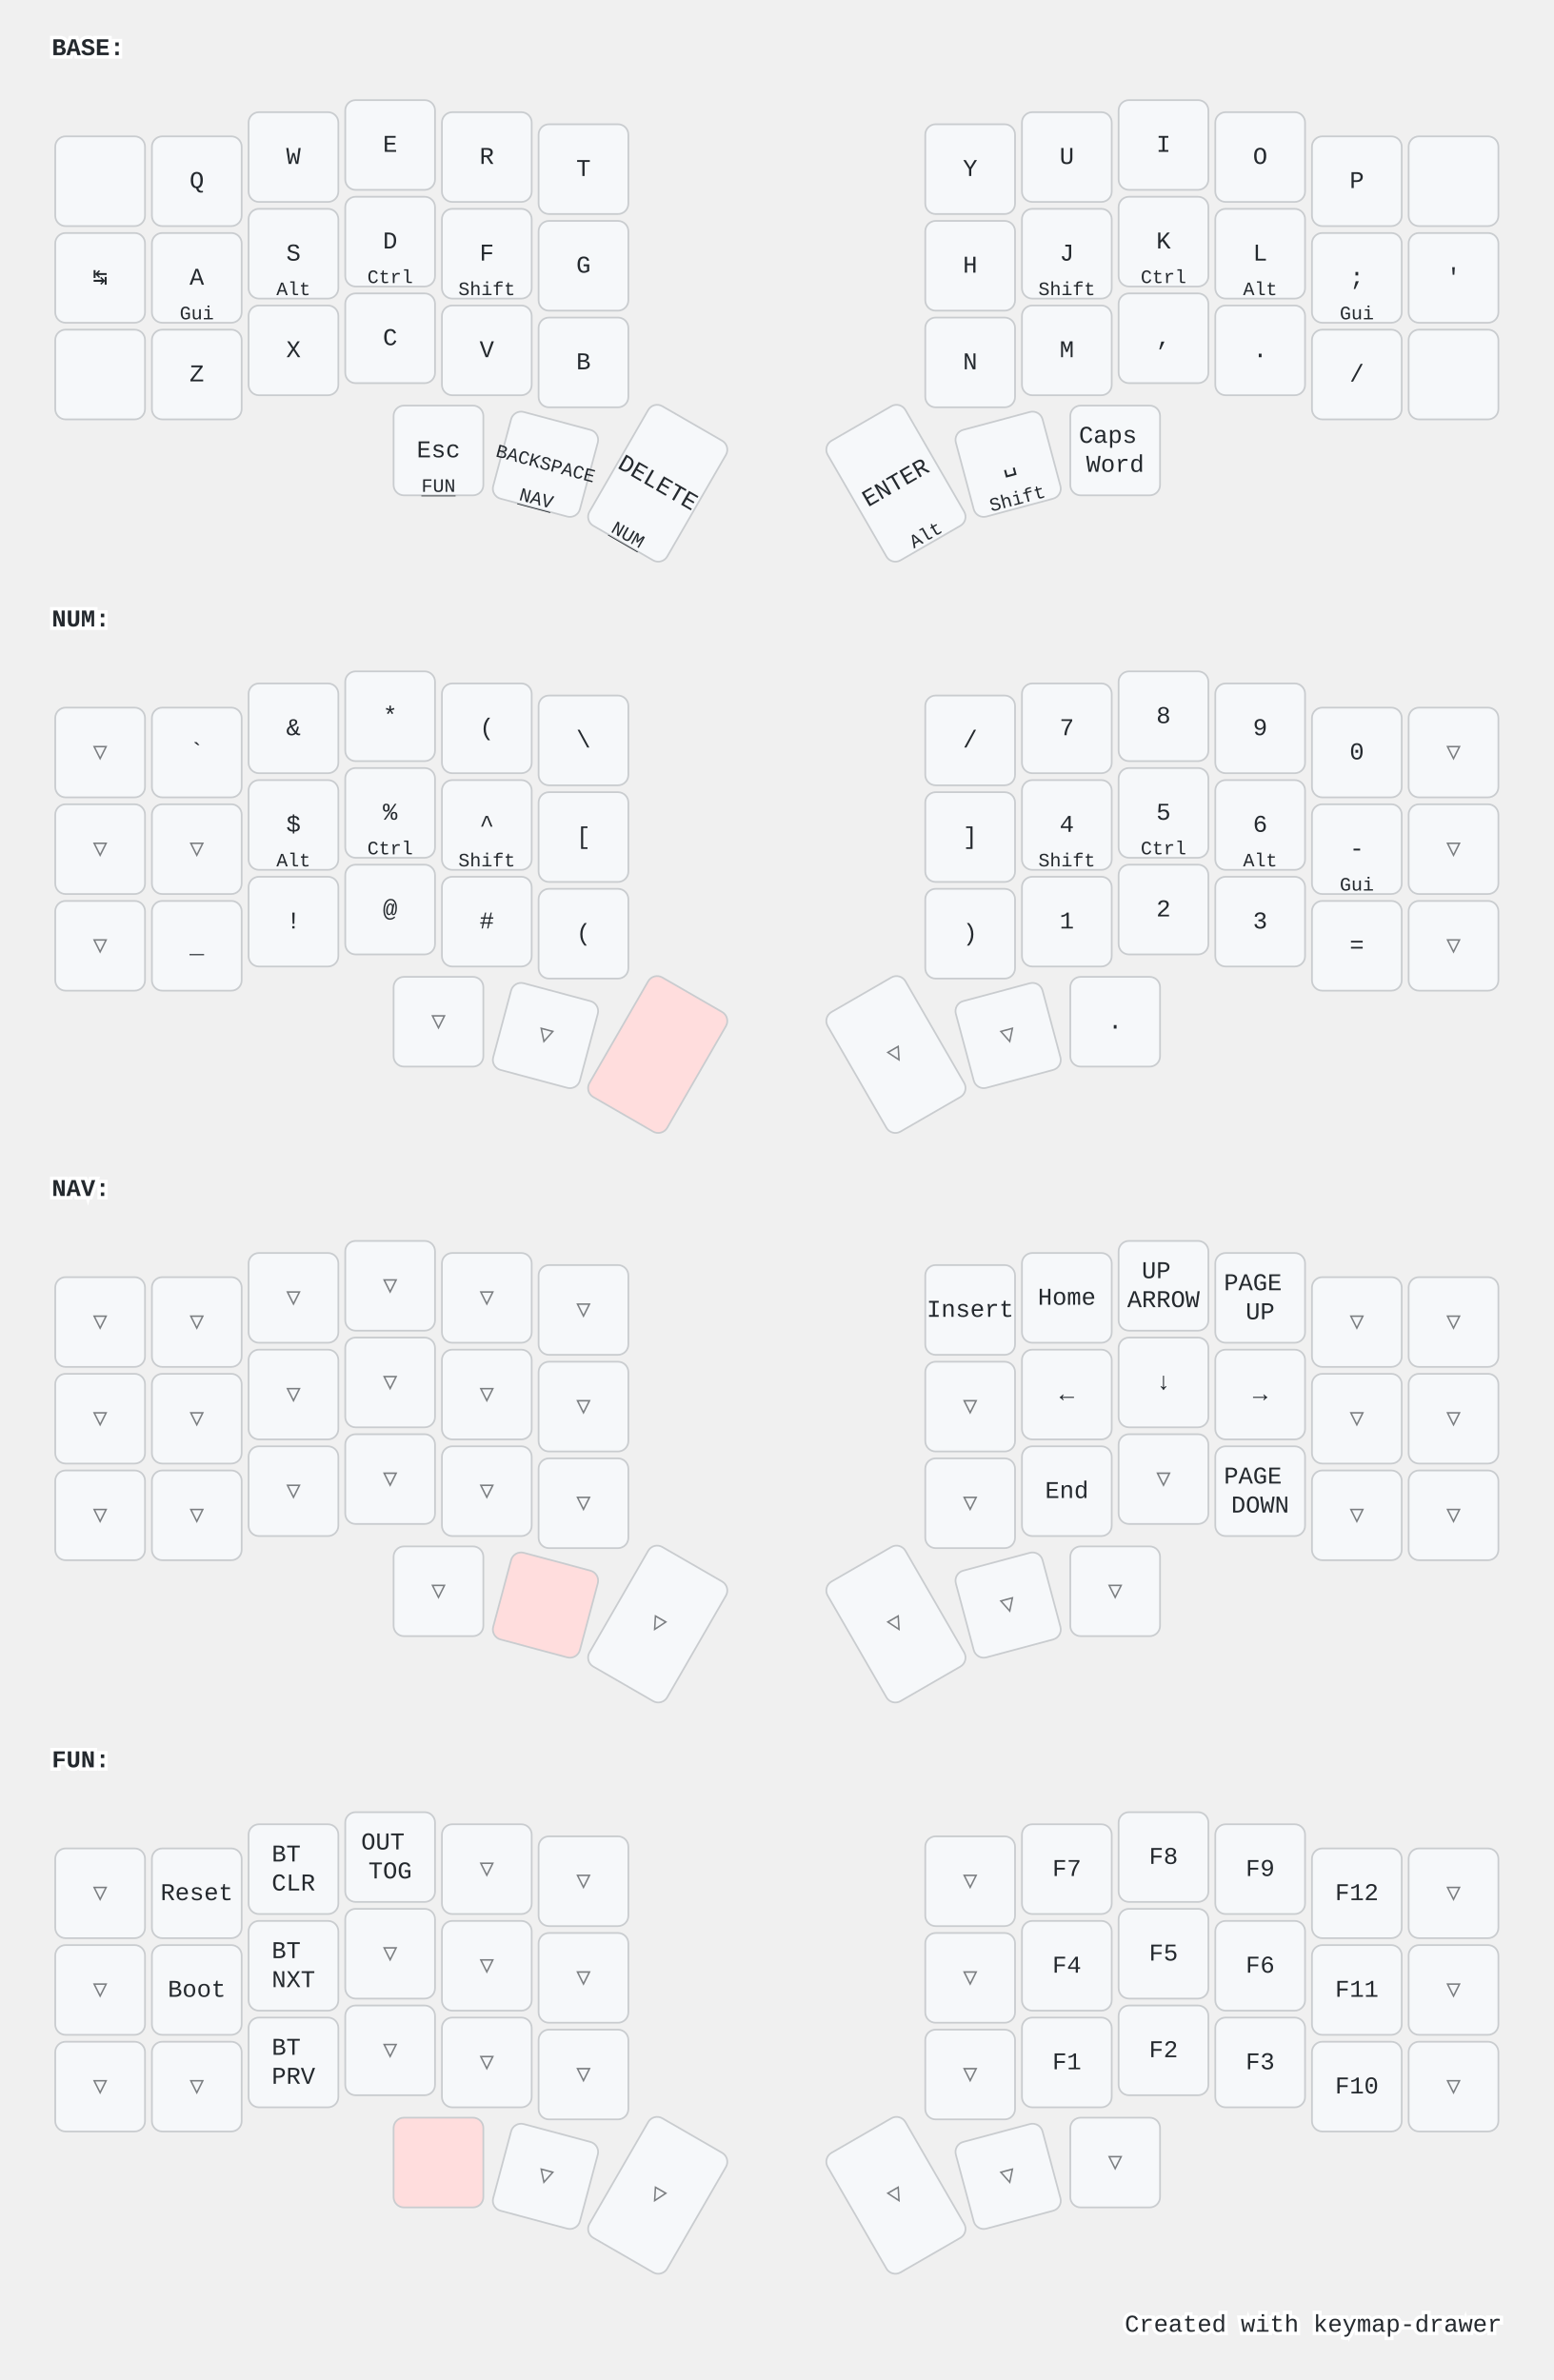
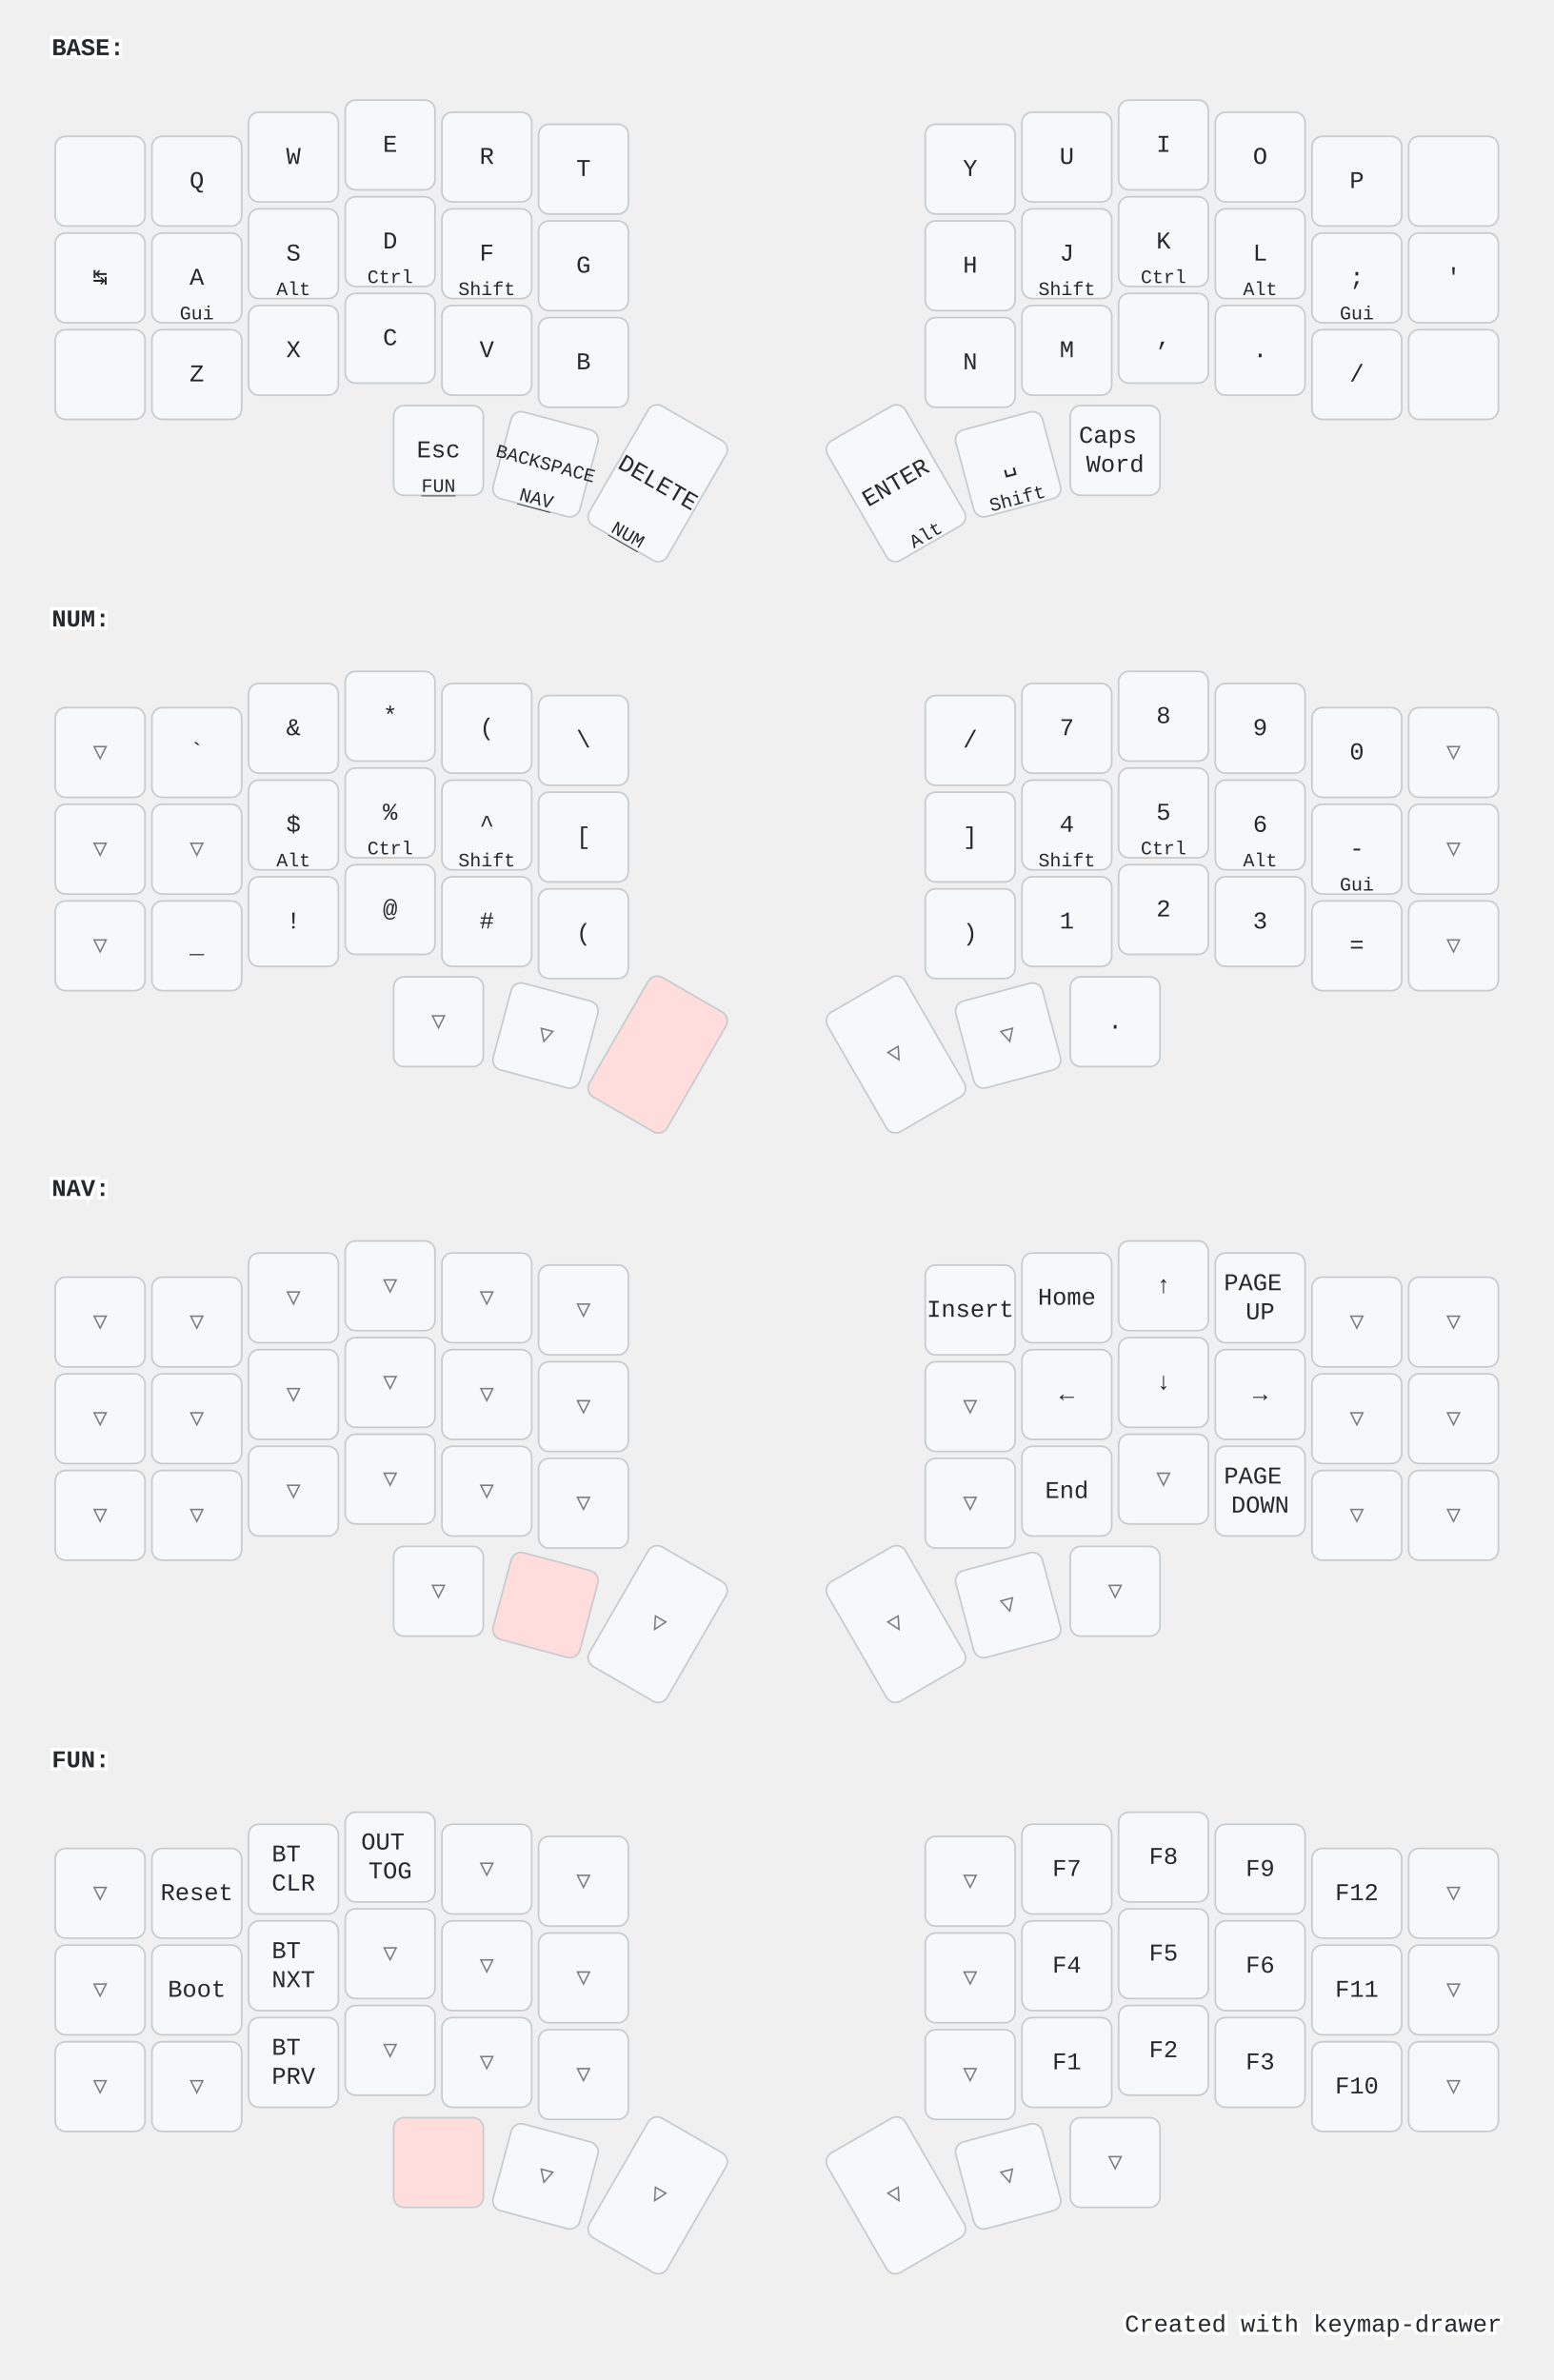
<svg xmlns="http://www.w3.org/2000/svg" width="900" height="1379" viewBox="0 0 900 1379" class="keymap">
  <style>/* inherit to force styles through use tags */
svg path {
    fill: inherit;
}

/* font and background color specifications */
svg.keymap {
    font-family: SFMono-Regular,Consolas,Liberation Mono,Menlo,monospace;
    font-size: 14px;
    font-kerning: normal;
    text-rendering: optimizeLegibility;
    fill: #24292e;
}

/* default key styling */
rect.key {
    fill: #f6f8fa;
}

rect.key, rect.combo {
    stroke: #c9cccf;
    stroke-width: 1;
}

/* default key side styling, only used is draw_key_sides is set */
rect.side {
    filter: brightness(90%);
}

/* color accent for combo boxes */
rect.combo, rect.combo-separate {
    fill: #cdf;
}

/* color accent for held keys */
rect.held, rect.combo.held {
    fill: #fdd;
}

/* color accent for ghost (optional) keys */
rect.ghost, rect.combo.ghost {
    stroke-dasharray: 4, 4;
    stroke-width: 2;
}

text {
    text-anchor: middle;
    dominant-baseline: middle;
}

/* styling for layer labels */
text.label {
    font-weight: bold;
    text-anchor: start;
    stroke: white;
    stroke-width: 4;
    paint-order: stroke;
}

/* styling for optional footer */
text.footer {
    text-anchor: end;
    dominant-baseline: auto;
    stroke: white;
    stroke-width: 4;
    paint-order: stroke;
}

/* styling for combo tap, and key non-tap label text */
text.combo, text.hold, text.shifted, text.left, text.right, text.tl, text.tr, text.bl, text.br {
    font-size: 11px;
}

text.hold, text.bl, text.br {
    text-anchor: middle;
    dominant-baseline: auto;
}

text.shifted, text.tl, text.tr {
    text-anchor: middle;
    dominant-baseline: hanging;
}

text.left, text.tl, text.bl {
    text-anchor: start;
}

text.right, text.tr, text.br {
    text-anchor: end;
}

text.layer-activator {
    text-decoration: underline;
}

/* styling for hold/shifted label text in combo box */
text.combo.hold, text.combo.shifted, text.combo.left, text.combo.right {
    font-size: 8px;
}

/* lighter symbol for transparent keys */
text.trans {
    fill: #7b7e81;
}

/* styling for combo dendrons */
path.combo {
    stroke-width: 1;
    stroke: gray;
    fill: none;
}

/* Start Tabler Icons Cleanup */
/* cannot use height/width with glyphs */
.icon-tabler &gt; path {
    fill: inherit;
    stroke: inherit;
    stroke-width: 2;
}
/* hide tabler's default box */
.icon-tabler &gt; path[stroke="none"][fill="none"] {
    visibility: hidden;
}
/* End Tabler Icons Cleanup */

@media (prefers-color-scheme: dark) {
svg.keymap { fill: #d1d6db; }
rect.key { fill: #3f4750; }
rect.key, rect.combo { stroke: #60666c; }
rect.combo, rect.combo-separate { fill: #1f3d7a; }
rect.held, rect.combo.held { fill: #854747; }
text.label, text.footer { stroke: black; }
text.trans { fill: #7e8184; }
path.combo { stroke: #7f7f7f; }

}</style>
  <g transform="translate(30, 0)" class="layer-BASE">
    <text x="0" y="28" class="label" id="BASE">BASE:</text>
    <g transform="translate(0, 56)">
      <g transform="translate(28, 49)" class="key keypos-0">
        <rect rx="6" ry="6" x="-26" y="-26" width="52" height="52" class="key" />
      </g>
      <g transform="translate(84, 49)" class="key keypos-1">
        <rect rx="6" ry="6" x="-26" y="-26" width="52" height="52" class="key" />
        <text x="0" y="0" class="key tap">Q</text>
      </g>
      <g transform="translate(140, 35)" class="key keypos-2">
        <rect rx="6" ry="6" x="-26" y="-26" width="52" height="52" class="key" />
        <text x="0" y="0" class="key tap">W</text>
      </g>
      <g transform="translate(196, 28)" class="key keypos-3">
        <rect rx="6" ry="6" x="-26" y="-26" width="52" height="52" class="key" />
        <text x="0" y="0" class="key tap">E</text>
      </g>
      <g transform="translate(252, 35)" class="key keypos-4">
        <rect rx="6" ry="6" x="-26" y="-26" width="52" height="52" class="key" />
        <text x="0" y="0" class="key tap">R</text>
      </g>
      <g transform="translate(308, 42)" class="key keypos-5">
        <rect rx="6" ry="6" x="-26" y="-26" width="52" height="52" class="key" />
        <text x="0" y="0" class="key tap">T</text>
      </g>
      <g transform="translate(532, 42)" class="key keypos-6">
        <rect rx="6" ry="6" x="-26" y="-26" width="52" height="52" class="key" />
        <text x="0" y="0" class="key tap">Y</text>
      </g>
      <g transform="translate(588, 35)" class="key keypos-7">
        <rect rx="6" ry="6" x="-26" y="-26" width="52" height="52" class="key" />
        <text x="0" y="0" class="key tap">U</text>
      </g>
      <g transform="translate(644, 28)" class="key keypos-8">
        <rect rx="6" ry="6" x="-26" y="-26" width="52" height="52" class="key" />
        <text x="0" y="0" class="key tap">I</text>
      </g>
      <g transform="translate(700, 35)" class="key keypos-9">
        <rect rx="6" ry="6" x="-26" y="-26" width="52" height="52" class="key" />
        <text x="0" y="0" class="key tap">O</text>
      </g>
      <g transform="translate(756, 49)" class="key keypos-10">
        <rect rx="6" ry="6" x="-26" y="-26" width="52" height="52" class="key" />
        <text x="0" y="0" class="key tap">P</text>
      </g>
      <g transform="translate(812, 49)" class="key keypos-11">
        <rect rx="6" ry="6" x="-26" y="-26" width="52" height="52" class="key" />
      </g>
      <g transform="translate(28, 105)" class="key keypos-12">
        <rect rx="6" ry="6" x="-26" y="-26" width="52" height="52" class="key" />
        <text x="0" y="0" class="key tap">↹</text>
      </g>
      <g transform="translate(84, 105)" class="key keypos-13">
        <rect rx="6" ry="6" x="-26" y="-26" width="52" height="52" class="key" />
        <text x="0" y="0" class="key tap">A</text>
        <text x="0" y="24" class="key hold">Gui</text>
      </g>
      <g transform="translate(140, 91)" class="key keypos-14">
        <rect rx="6" ry="6" x="-26" y="-26" width="52" height="52" class="key" />
        <text x="0" y="0" class="key tap">S</text>
        <text x="0" y="24" class="key hold">Alt</text>
      </g>
      <g transform="translate(196, 84)" class="key keypos-15">
        <rect rx="6" ry="6" x="-26" y="-26" width="52" height="52" class="key" />
        <text x="0" y="0" class="key tap">D</text>
        <text x="0" y="24" class="key hold">Ctrl</text>
      </g>
      <g transform="translate(252, 91)" class="key keypos-16">
        <rect rx="6" ry="6" x="-26" y="-26" width="52" height="52" class="key" />
        <text x="0" y="0" class="key tap">F</text>
        <text x="0" y="24" class="key hold">Shift</text>
      </g>
      <g transform="translate(308, 98)" class="key keypos-17">
        <rect rx="6" ry="6" x="-26" y="-26" width="52" height="52" class="key" />
        <text x="0" y="0" class="key tap">G</text>
      </g>
      <g transform="translate(532, 98)" class="key keypos-18">
        <rect rx="6" ry="6" x="-26" y="-26" width="52" height="52" class="key" />
        <text x="0" y="0" class="key tap">H</text>
      </g>
      <g transform="translate(588, 91)" class="key keypos-19">
        <rect rx="6" ry="6" x="-26" y="-26" width="52" height="52" class="key" />
        <text x="0" y="0" class="key tap">J</text>
        <text x="0" y="24" class="key hold">Shift</text>
      </g>
      <g transform="translate(644, 84)" class="key keypos-20">
        <rect rx="6" ry="6" x="-26" y="-26" width="52" height="52" class="key" />
        <text x="0" y="0" class="key tap">K</text>
        <text x="0" y="24" class="key hold">Ctrl</text>
      </g>
      <g transform="translate(700, 91)" class="key keypos-21">
        <rect rx="6" ry="6" x="-26" y="-26" width="52" height="52" class="key" />
        <text x="0" y="0" class="key tap">L</text>
        <text x="0" y="24" class="key hold">Alt</text>
      </g>
      <g transform="translate(756, 105)" class="key keypos-22">
        <rect rx="6" ry="6" x="-26" y="-26" width="52" height="52" class="key" />
        <text x="0" y="0" class="key tap">;</text>
        <text x="0" y="24" class="key hold">Gui</text>
      </g>
      <g transform="translate(812, 105)" class="key keypos-23">
        <rect rx="6" ry="6" x="-26" y="-26" width="52" height="52" class="key" />
        <text x="0" y="0" class="key tap">'</text>
      </g>
      <g transform="translate(28, 161)" class="key keypos-24">
        <rect rx="6" ry="6" x="-26" y="-26" width="52" height="52" class="key" />
      </g>
      <g transform="translate(84, 161)" class="key keypos-25">
        <rect rx="6" ry="6" x="-26" y="-26" width="52" height="52" class="key" />
        <text x="0" y="0" class="key tap">Z</text>
      </g>
      <g transform="translate(140, 147)" class="key keypos-26">
        <rect rx="6" ry="6" x="-26" y="-26" width="52" height="52" class="key" />
        <text x="0" y="0" class="key tap">X</text>
      </g>
      <g transform="translate(196, 140)" class="key keypos-27">
        <rect rx="6" ry="6" x="-26" y="-26" width="52" height="52" class="key" />
        <text x="0" y="0" class="key tap">C</text>
      </g>
      <g transform="translate(252, 147)" class="key keypos-28">
        <rect rx="6" ry="6" x="-26" y="-26" width="52" height="52" class="key" />
        <text x="0" y="0" class="key tap">V</text>
      </g>
      <g transform="translate(308, 154)" class="key keypos-29">
        <rect rx="6" ry="6" x="-26" y="-26" width="52" height="52" class="key" />
        <text x="0" y="0" class="key tap">B</text>
      </g>
      <g transform="translate(532, 154)" class="key keypos-30">
        <rect rx="6" ry="6" x="-26" y="-26" width="52" height="52" class="key" />
        <text x="0" y="0" class="key tap">N</text>
      </g>
      <g transform="translate(588, 147)" class="key keypos-31">
        <rect rx="6" ry="6" x="-26" y="-26" width="52" height="52" class="key" />
        <text x="0" y="0" class="key tap">M</text>
      </g>
      <g transform="translate(644, 140)" class="key keypos-32">
        <rect rx="6" ry="6" x="-26" y="-26" width="52" height="52" class="key" />
        <text x="0" y="0" class="key tap">,</text>
      </g>
      <g transform="translate(700, 147)" class="key keypos-33">
        <rect rx="6" ry="6" x="-26" y="-26" width="52" height="52" class="key" />
        <text x="0" y="0" class="key tap">.</text>
      </g>
      <g transform="translate(756, 161)" class="key keypos-34">
        <rect rx="6" ry="6" x="-26" y="-26" width="52" height="52" class="key" />
        <text x="0" y="0" class="key tap">/</text>
      </g>
      <g transform="translate(812, 161)" class="key keypos-35">
        <rect rx="6" ry="6" x="-26" y="-26" width="52" height="52" class="key" />
      </g>
      <g transform="translate(224, 205)" class="key keypos-36">
        <rect rx="6" ry="6" x="-26" y="-26" width="52" height="52" class="key" />
        <text x="0" y="0" class="key tap">Esc</text>
        <a href="#FUN">
          <text x="0" y="24" class="key hold layer-activator">FUN</text>
        </a>
      </g>
      <g transform="translate(286, 213) rotate(15.0)" class="key keypos-37">
        <rect rx="6" ry="6" x="-26" y="-26" width="52" height="52" class="key" />
        <text x="0" y="0" class="key tap">
          <tspan style="font-size: 78%">BACKSPACE</tspan>
        </text>
        <a href="#NAV">
          <text x="0" y="24" class="key hold layer-activator">NAV</text>
        </a>
      </g>
      <g transform="translate(351, 224) rotate(30.0)" class="key keypos-38">
        <rect rx="6" ry="6" x="-26" y="-40" width="52" height="80" class="key" />
        <text x="0" y="0" class="key tap">DELETE</text>
        <a href="#NUM">
          <text x="0" y="38" class="key hold layer-activator">NUM</text>
        </a>
      </g>
      <g transform="translate(489, 224) rotate(-30.0)" class="key keypos-39">
        <rect rx="6" ry="6" x="-26" y="-40" width="52" height="80" class="key" />
        <text x="0" y="0" class="key tap">ENTER</text>
        <text x="0" y="38" class="key hold">Alt</text>
      </g>
      <g transform="translate(554, 213) rotate(-15.0)" class="key keypos-40">
        <rect rx="6" ry="6" x="-26" y="-26" width="52" height="52" class="key" />
        <text x="0" y="0" class="key tap">␣</text>
        <text x="0" y="24" class="key hold">Shift</text>
      </g>
      <g transform="translate(616, 205)" class="key keypos-41">
        <rect rx="6" ry="6" x="-26" y="-26" width="52" height="52" class="key" />
        <text x="0" y="0" class="key tap">
          <tspan x="0" dy="-0.6em">Caps</tspan>
          <tspan x="0" dy="1.2em">Word</tspan>
        </text>
      </g>
    </g>
  </g>
  <g transform="translate(30, 331)" class="layer-NUM">
    <text x="0" y="28" class="label" id="NUM">NUM:</text>
    <g transform="translate(0, 56)">
      <g transform="translate(28, 49)" class="key trans keypos-0">
        <rect rx="6" ry="6" x="-26" y="-26" width="52" height="52" class="key trans" />
        <text x="0" y="0" class="key trans tap">▽</text>
      </g>
      <g transform="translate(84, 49)" class="key keypos-1">
        <rect rx="6" ry="6" x="-26" y="-26" width="52" height="52" class="key" />
        <text x="0" y="0" class="key tap">`</text>
      </g>
      <g transform="translate(140, 35)" class="key keypos-2">
        <rect rx="6" ry="6" x="-26" y="-26" width="52" height="52" class="key" />
        <text x="0" y="0" class="key tap">&amp;</text>
      </g>
      <g transform="translate(196, 28)" class="key keypos-3">
        <rect rx="6" ry="6" x="-26" y="-26" width="52" height="52" class="key" />
        <text x="0" y="0" class="key tap">*</text>
      </g>
      <g transform="translate(252, 35)" class="key keypos-4">
        <rect rx="6" ry="6" x="-26" y="-26" width="52" height="52" class="key" />
        <text x="0" y="0" class="key tap">(</text>
      </g>
      <g transform="translate(308, 42)" class="key keypos-5">
        <rect rx="6" ry="6" x="-26" y="-26" width="52" height="52" class="key" />
        <text x="0" y="0" class="key tap">\</text>
      </g>
      <g transform="translate(532, 42)" class="key keypos-6">
        <rect rx="6" ry="6" x="-26" y="-26" width="52" height="52" class="key" />
        <text x="0" y="0" class="key tap">/</text>
      </g>
      <g transform="translate(588, 35)" class="key keypos-7">
        <rect rx="6" ry="6" x="-26" y="-26" width="52" height="52" class="key" />
        <text x="0" y="0" class="key tap">7</text>
      </g>
      <g transform="translate(644, 28)" class="key keypos-8">
        <rect rx="6" ry="6" x="-26" y="-26" width="52" height="52" class="key" />
        <text x="0" y="0" class="key tap">8</text>
      </g>
      <g transform="translate(700, 35)" class="key keypos-9">
        <rect rx="6" ry="6" x="-26" y="-26" width="52" height="52" class="key" />
        <text x="0" y="0" class="key tap">9</text>
      </g>
      <g transform="translate(756, 49)" class="key keypos-10">
        <rect rx="6" ry="6" x="-26" y="-26" width="52" height="52" class="key" />
        <text x="0" y="0" class="key tap">0</text>
      </g>
      <g transform="translate(812, 49)" class="key trans keypos-11">
        <rect rx="6" ry="6" x="-26" y="-26" width="52" height="52" class="key trans" />
        <text x="0" y="0" class="key trans tap">▽</text>
      </g>
      <g transform="translate(28, 105)" class="key trans keypos-12">
        <rect rx="6" ry="6" x="-26" y="-26" width="52" height="52" class="key trans" />
        <text x="0" y="0" class="key trans tap">▽</text>
      </g>
      <g transform="translate(84, 105)" class="key trans keypos-13">
        <rect rx="6" ry="6" x="-26" y="-26" width="52" height="52" class="key trans" />
        <text x="0" y="0" class="key trans tap">▽</text>
      </g>
      <g transform="translate(140, 91)" class="key keypos-14">
        <rect rx="6" ry="6" x="-26" y="-26" width="52" height="52" class="key" />
        <text x="0" y="0" class="key tap">$</text>
        <text x="0" y="24" class="key hold">Alt</text>
      </g>
      <g transform="translate(196, 84)" class="key keypos-15">
        <rect rx="6" ry="6" x="-26" y="-26" width="52" height="52" class="key" />
        <text x="0" y="0" class="key tap">%</text>
        <text x="0" y="24" class="key hold">Ctrl</text>
      </g>
      <g transform="translate(252, 91)" class="key keypos-16">
        <rect rx="6" ry="6" x="-26" y="-26" width="52" height="52" class="key" />
        <text x="0" y="0" class="key tap">^</text>
        <text x="0" y="24" class="key hold">Shift</text>
      </g>
      <g transform="translate(308, 98)" class="key keypos-17">
        <rect rx="6" ry="6" x="-26" y="-26" width="52" height="52" class="key" />
        <text x="0" y="0" class="key tap">[</text>
      </g>
      <g transform="translate(532, 98)" class="key keypos-18">
        <rect rx="6" ry="6" x="-26" y="-26" width="52" height="52" class="key" />
        <text x="0" y="0" class="key tap">]</text>
      </g>
      <g transform="translate(588, 91)" class="key keypos-19">
        <rect rx="6" ry="6" x="-26" y="-26" width="52" height="52" class="key" />
        <text x="0" y="0" class="key tap">4</text>
        <text x="0" y="24" class="key hold">Shift</text>
      </g>
      <g transform="translate(644, 84)" class="key keypos-20">
        <rect rx="6" ry="6" x="-26" y="-26" width="52" height="52" class="key" />
        <text x="0" y="0" class="key tap">5</text>
        <text x="0" y="24" class="key hold">Ctrl</text>
      </g>
      <g transform="translate(700, 91)" class="key keypos-21">
        <rect rx="6" ry="6" x="-26" y="-26" width="52" height="52" class="key" />
        <text x="0" y="0" class="key tap">6</text>
        <text x="0" y="24" class="key hold">Alt</text>
      </g>
      <g transform="translate(756, 105)" class="key keypos-22">
        <rect rx="6" ry="6" x="-26" y="-26" width="52" height="52" class="key" />
        <text x="0" y="0" class="key tap">-</text>
        <text x="0" y="24" class="key hold">Gui</text>
      </g>
      <g transform="translate(812, 105)" class="key trans keypos-23">
        <rect rx="6" ry="6" x="-26" y="-26" width="52" height="52" class="key trans" />
        <text x="0" y="0" class="key trans tap">▽</text>
      </g>
      <g transform="translate(28, 161)" class="key trans keypos-24">
        <rect rx="6" ry="6" x="-26" y="-26" width="52" height="52" class="key trans" />
        <text x="0" y="0" class="key trans tap">▽</text>
      </g>
      <g transform="translate(84, 161)" class="key keypos-25">
        <rect rx="6" ry="6" x="-26" y="-26" width="52" height="52" class="key" />
        <text x="0" y="0" class="key tap">_</text>
      </g>
      <g transform="translate(140, 147)" class="key keypos-26">
        <rect rx="6" ry="6" x="-26" y="-26" width="52" height="52" class="key" />
        <text x="0" y="0" class="key tap">!</text>
      </g>
      <g transform="translate(196, 140)" class="key keypos-27">
        <rect rx="6" ry="6" x="-26" y="-26" width="52" height="52" class="key" />
        <text x="0" y="0" class="key tap">@</text>
      </g>
      <g transform="translate(252, 147)" class="key keypos-28">
        <rect rx="6" ry="6" x="-26" y="-26" width="52" height="52" class="key" />
        <text x="0" y="0" class="key tap">#</text>
      </g>
      <g transform="translate(308, 154)" class="key keypos-29">
        <rect rx="6" ry="6" x="-26" y="-26" width="52" height="52" class="key" />
        <text x="0" y="0" class="key tap">(</text>
      </g>
      <g transform="translate(532, 154)" class="key keypos-30">
        <rect rx="6" ry="6" x="-26" y="-26" width="52" height="52" class="key" />
        <text x="0" y="0" class="key tap">)</text>
      </g>
      <g transform="translate(588, 147)" class="key keypos-31">
        <rect rx="6" ry="6" x="-26" y="-26" width="52" height="52" class="key" />
        <text x="0" y="0" class="key tap">1</text>
      </g>
      <g transform="translate(644, 140)" class="key keypos-32">
        <rect rx="6" ry="6" x="-26" y="-26" width="52" height="52" class="key" />
        <text x="0" y="0" class="key tap">2</text>
      </g>
      <g transform="translate(700, 147)" class="key keypos-33">
        <rect rx="6" ry="6" x="-26" y="-26" width="52" height="52" class="key" />
        <text x="0" y="0" class="key tap">3</text>
      </g>
      <g transform="translate(756, 161)" class="key keypos-34">
        <rect rx="6" ry="6" x="-26" y="-26" width="52" height="52" class="key" />
        <text x="0" y="0" class="key tap">=</text>
      </g>
      <g transform="translate(812, 161)" class="key trans keypos-35">
        <rect rx="6" ry="6" x="-26" y="-26" width="52" height="52" class="key trans" />
        <text x="0" y="0" class="key trans tap">▽</text>
      </g>
      <g transform="translate(224, 205)" class="key trans keypos-36">
        <rect rx="6" ry="6" x="-26" y="-26" width="52" height="52" class="key trans" />
        <text x="0" y="0" class="key trans tap">▽</text>
      </g>
      <g transform="translate(286, 213) rotate(15.0)" class="key trans keypos-37">
        <rect rx="6" ry="6" x="-26" y="-26" width="52" height="52" class="key trans" />
        <text x="0" y="0" class="key trans tap">▽</text>
      </g>
      <g transform="translate(351, 224) rotate(30.0)" class="key held keypos-38">
        <rect rx="6" ry="6" x="-26" y="-40" width="52" height="80" class="key held" />
      </g>
      <g transform="translate(489, 224) rotate(-30.0)" class="key trans keypos-39">
        <rect rx="6" ry="6" x="-26" y="-40" width="52" height="80" class="key trans" />
        <text x="0" y="0" class="key trans tap">▽</text>
      </g>
      <g transform="translate(554, 213) rotate(-15.0)" class="key trans keypos-40">
        <rect rx="6" ry="6" x="-26" y="-26" width="52" height="52" class="key trans" />
        <text x="0" y="0" class="key trans tap">▽</text>
      </g>
      <g transform="translate(616, 205)" class="key keypos-41">
        <rect rx="6" ry="6" x="-26" y="-26" width="52" height="52" class="key" />
        <text x="0" y="0" class="key tap">.</text>
      </g>
    </g>
  </g>
  <g transform="translate(30, 661)" class="layer-NAV">
    <text x="0" y="28" class="label" id="NAV">NAV:</text>
    <g transform="translate(0, 56)">
      <g transform="translate(28, 49)" class="key trans keypos-0">
        <rect rx="6" ry="6" x="-26" y="-26" width="52" height="52" class="key trans" />
        <text x="0" y="0" class="key trans tap">▽</text>
      </g>
      <g transform="translate(84, 49)" class="key trans keypos-1">
        <rect rx="6" ry="6" x="-26" y="-26" width="52" height="52" class="key trans" />
        <text x="0" y="0" class="key trans tap">▽</text>
      </g>
      <g transform="translate(140, 35)" class="key trans keypos-2">
        <rect rx="6" ry="6" x="-26" y="-26" width="52" height="52" class="key trans" />
        <text x="0" y="0" class="key trans tap">▽</text>
      </g>
      <g transform="translate(196, 28)" class="key trans keypos-3">
        <rect rx="6" ry="6" x="-26" y="-26" width="52" height="52" class="key trans" />
        <text x="0" y="0" class="key trans tap">▽</text>
      </g>
      <g transform="translate(252, 35)" class="key trans keypos-4">
        <rect rx="6" ry="6" x="-26" y="-26" width="52" height="52" class="key trans" />
        <text x="0" y="0" class="key trans tap">▽</text>
      </g>
      <g transform="translate(308, 42)" class="key trans keypos-5">
        <rect rx="6" ry="6" x="-26" y="-26" width="52" height="52" class="key trans" />
        <text x="0" y="0" class="key trans tap">▽</text>
      </g>
      <g transform="translate(532, 42)" class="key keypos-6">
        <rect rx="6" ry="6" x="-26" y="-26" width="52" height="52" class="key" />
        <text x="0" y="0" class="key tap">Insert</text>
      </g>
      <g transform="translate(588, 35)" class="key keypos-7">
        <rect rx="6" ry="6" x="-26" y="-26" width="52" height="52" class="key" />
        <text x="0" y="0" class="key tap">Home</text>
      </g>
      <g transform="translate(644, 28)" class="key keypos-8">
        <rect rx="6" ry="6" x="-26" y="-26" width="52" height="52" class="key" />
-         <text x="0" y="0" class="key tap">
-           <tspan x="0" dy="-0.6em">UP</tspan>
-           <tspan x="0" dy="1.2em">ARROW</tspan>
-         </text>
+         <text x="0" y="0" class="key tap">↑</text>
      </g>
      <g transform="translate(700, 35)" class="key keypos-9">
        <rect rx="6" ry="6" x="-26" y="-26" width="52" height="52" class="key" />
        <text x="0" y="0" class="key tap">
          <tspan x="0" dy="-0.6em">PAGE</tspan>
          <tspan x="0" dy="1.2em">UP</tspan>
        </text>
      </g>
      <g transform="translate(756, 49)" class="key trans keypos-10">
        <rect rx="6" ry="6" x="-26" y="-26" width="52" height="52" class="key trans" />
        <text x="0" y="0" class="key trans tap">▽</text>
      </g>
      <g transform="translate(812, 49)" class="key trans keypos-11">
        <rect rx="6" ry="6" x="-26" y="-26" width="52" height="52" class="key trans" />
        <text x="0" y="0" class="key trans tap">▽</text>
      </g>
      <g transform="translate(28, 105)" class="key trans keypos-12">
        <rect rx="6" ry="6" x="-26" y="-26" width="52" height="52" class="key trans" />
        <text x="0" y="0" class="key trans tap">▽</text>
      </g>
      <g transform="translate(84, 105)" class="key trans keypos-13">
        <rect rx="6" ry="6" x="-26" y="-26" width="52" height="52" class="key trans" />
        <text x="0" y="0" class="key trans tap">▽</text>
      </g>
      <g transform="translate(140, 91)" class="key trans keypos-14">
        <rect rx="6" ry="6" x="-26" y="-26" width="52" height="52" class="key trans" />
        <text x="0" y="0" class="key trans tap">▽</text>
      </g>
      <g transform="translate(196, 84)" class="key trans keypos-15">
        <rect rx="6" ry="6" x="-26" y="-26" width="52" height="52" class="key trans" />
        <text x="0" y="0" class="key trans tap">▽</text>
      </g>
      <g transform="translate(252, 91)" class="key trans keypos-16">
        <rect rx="6" ry="6" x="-26" y="-26" width="52" height="52" class="key trans" />
        <text x="0" y="0" class="key trans tap">▽</text>
      </g>
      <g transform="translate(308, 98)" class="key trans keypos-17">
        <rect rx="6" ry="6" x="-26" y="-26" width="52" height="52" class="key trans" />
        <text x="0" y="0" class="key trans tap">▽</text>
      </g>
      <g transform="translate(532, 98)" class="key trans keypos-18">
        <rect rx="6" ry="6" x="-26" y="-26" width="52" height="52" class="key trans" />
        <text x="0" y="0" class="key trans tap">▽</text>
      </g>
      <g transform="translate(588, 91)" class="key keypos-19">
        <rect rx="6" ry="6" x="-26" y="-26" width="52" height="52" class="key" />
        <text x="0" y="0" class="key tap">←</text>
      </g>
      <g transform="translate(644, 84)" class="key keypos-20">
        <rect rx="6" ry="6" x="-26" y="-26" width="52" height="52" class="key" />
        <text x="0" y="0" class="key tap">↓</text>
      </g>
      <g transform="translate(700, 91)" class="key keypos-21">
        <rect rx="6" ry="6" x="-26" y="-26" width="52" height="52" class="key" />
        <text x="0" y="0" class="key tap">→</text>
      </g>
      <g transform="translate(756, 105)" class="key trans keypos-22">
        <rect rx="6" ry="6" x="-26" y="-26" width="52" height="52" class="key trans" />
        <text x="0" y="0" class="key trans tap">▽</text>
      </g>
      <g transform="translate(812, 105)" class="key trans keypos-23">
        <rect rx="6" ry="6" x="-26" y="-26" width="52" height="52" class="key trans" />
        <text x="0" y="0" class="key trans tap">▽</text>
      </g>
      <g transform="translate(28, 161)" class="key trans keypos-24">
        <rect rx="6" ry="6" x="-26" y="-26" width="52" height="52" class="key trans" />
        <text x="0" y="0" class="key trans tap">▽</text>
      </g>
      <g transform="translate(84, 161)" class="key trans keypos-25">
        <rect rx="6" ry="6" x="-26" y="-26" width="52" height="52" class="key trans" />
        <text x="0" y="0" class="key trans tap">▽</text>
      </g>
      <g transform="translate(140, 147)" class="key trans keypos-26">
        <rect rx="6" ry="6" x="-26" y="-26" width="52" height="52" class="key trans" />
        <text x="0" y="0" class="key trans tap">▽</text>
      </g>
      <g transform="translate(196, 140)" class="key trans keypos-27">
        <rect rx="6" ry="6" x="-26" y="-26" width="52" height="52" class="key trans" />
        <text x="0" y="0" class="key trans tap">▽</text>
      </g>
      <g transform="translate(252, 147)" class="key trans keypos-28">
        <rect rx="6" ry="6" x="-26" y="-26" width="52" height="52" class="key trans" />
        <text x="0" y="0" class="key trans tap">▽</text>
      </g>
      <g transform="translate(308, 154)" class="key trans keypos-29">
        <rect rx="6" ry="6" x="-26" y="-26" width="52" height="52" class="key trans" />
        <text x="0" y="0" class="key trans tap">▽</text>
      </g>
      <g transform="translate(532, 154)" class="key trans keypos-30">
        <rect rx="6" ry="6" x="-26" y="-26" width="52" height="52" class="key trans" />
        <text x="0" y="0" class="key trans tap">▽</text>
      </g>
      <g transform="translate(588, 147)" class="key keypos-31">
        <rect rx="6" ry="6" x="-26" y="-26" width="52" height="52" class="key" />
        <text x="0" y="0" class="key tap">End</text>
      </g>
      <g transform="translate(644, 140)" class="key trans keypos-32">
        <rect rx="6" ry="6" x="-26" y="-26" width="52" height="52" class="key trans" />
        <text x="0" y="0" class="key trans tap">▽</text>
      </g>
      <g transform="translate(700, 147)" class="key keypos-33">
        <rect rx="6" ry="6" x="-26" y="-26" width="52" height="52" class="key" />
        <text x="0" y="0" class="key tap">
          <tspan x="0" dy="-0.6em">PAGE</tspan>
          <tspan x="0" dy="1.2em">DOWN</tspan>
        </text>
      </g>
      <g transform="translate(756, 161)" class="key trans keypos-34">
        <rect rx="6" ry="6" x="-26" y="-26" width="52" height="52" class="key trans" />
        <text x="0" y="0" class="key trans tap">▽</text>
      </g>
      <g transform="translate(812, 161)" class="key trans keypos-35">
        <rect rx="6" ry="6" x="-26" y="-26" width="52" height="52" class="key trans" />
        <text x="0" y="0" class="key trans tap">▽</text>
      </g>
      <g transform="translate(224, 205)" class="key trans keypos-36">
        <rect rx="6" ry="6" x="-26" y="-26" width="52" height="52" class="key trans" />
        <text x="0" y="0" class="key trans tap">▽</text>
      </g>
      <g transform="translate(286, 213) rotate(15.0)" class="key held keypos-37">
        <rect rx="6" ry="6" x="-26" y="-26" width="52" height="52" class="key held" />
      </g>
      <g transform="translate(351, 224) rotate(30.0)" class="key trans keypos-38">
        <rect rx="6" ry="6" x="-26" y="-40" width="52" height="80" class="key trans" />
        <text x="0" y="0" class="key trans tap">▽</text>
      </g>
      <g transform="translate(489, 224) rotate(-30.0)" class="key trans keypos-39">
        <rect rx="6" ry="6" x="-26" y="-40" width="52" height="80" class="key trans" />
        <text x="0" y="0" class="key trans tap">▽</text>
      </g>
      <g transform="translate(554, 213) rotate(-15.0)" class="key trans keypos-40">
        <rect rx="6" ry="6" x="-26" y="-26" width="52" height="52" class="key trans" />
        <text x="0" y="0" class="key trans tap">▽</text>
      </g>
      <g transform="translate(616, 205)" class="key trans keypos-41">
        <rect rx="6" ry="6" x="-26" y="-26" width="52" height="52" class="key trans" />
        <text x="0" y="0" class="key trans tap">▽</text>
      </g>
    </g>
  </g>
  <g transform="translate(30, 992)" class="layer-FUN">
    <text x="0" y="28" class="label" id="FUN">FUN:</text>
    <g transform="translate(0, 56)">
      <g transform="translate(28, 49)" class="key trans keypos-0">
        <rect rx="6" ry="6" x="-26" y="-26" width="52" height="52" class="key trans" />
        <text x="0" y="0" class="key trans tap">▽</text>
      </g>
      <g transform="translate(84, 49)" class="key keypos-1">
        <rect rx="6" ry="6" x="-26" y="-26" width="52" height="52" class="key" />
        <text x="0" y="0" class="key tap">Reset</text>
      </g>
      <g transform="translate(140, 35)" class="key keypos-2">
        <rect rx="6" ry="6" x="-26" y="-26" width="52" height="52" class="key" />
        <text x="0" y="0" class="key tap">
          <tspan x="0" dy="-0.6em">BT</tspan>
          <tspan x="0" dy="1.2em">CLR</tspan>
        </text>
      </g>
      <g transform="translate(196, 28)" class="key keypos-3">
        <rect rx="6" ry="6" x="-26" y="-26" width="52" height="52" class="key" />
        <text x="0" y="0" class="key tap">
          <tspan x="0" dy="-0.6em">OUT</tspan>
          <tspan x="0" dy="1.2em">TOG</tspan>
        </text>
      </g>
      <g transform="translate(252, 35)" class="key trans keypos-4">
        <rect rx="6" ry="6" x="-26" y="-26" width="52" height="52" class="key trans" />
        <text x="0" y="0" class="key trans tap">▽</text>
      </g>
      <g transform="translate(308, 42)" class="key trans keypos-5">
        <rect rx="6" ry="6" x="-26" y="-26" width="52" height="52" class="key trans" />
        <text x="0" y="0" class="key trans tap">▽</text>
      </g>
      <g transform="translate(532, 42)" class="key trans keypos-6">
        <rect rx="6" ry="6" x="-26" y="-26" width="52" height="52" class="key trans" />
        <text x="0" y="0" class="key trans tap">▽</text>
      </g>
      <g transform="translate(588, 35)" class="key keypos-7">
        <rect rx="6" ry="6" x="-26" y="-26" width="52" height="52" class="key" />
        <text x="0" y="0" class="key tap">F7</text>
      </g>
      <g transform="translate(644, 28)" class="key keypos-8">
        <rect rx="6" ry="6" x="-26" y="-26" width="52" height="52" class="key" />
        <text x="0" y="0" class="key tap">F8</text>
      </g>
      <g transform="translate(700, 35)" class="key keypos-9">
        <rect rx="6" ry="6" x="-26" y="-26" width="52" height="52" class="key" />
        <text x="0" y="0" class="key tap">F9</text>
      </g>
      <g transform="translate(756, 49)" class="key keypos-10">
        <rect rx="6" ry="6" x="-26" y="-26" width="52" height="52" class="key" />
        <text x="0" y="0" class="key tap">F12</text>
      </g>
      <g transform="translate(812, 49)" class="key trans keypos-11">
        <rect rx="6" ry="6" x="-26" y="-26" width="52" height="52" class="key trans" />
        <text x="0" y="0" class="key trans tap">▽</text>
      </g>
      <g transform="translate(28, 105)" class="key trans keypos-12">
        <rect rx="6" ry="6" x="-26" y="-26" width="52" height="52" class="key trans" />
        <text x="0" y="0" class="key trans tap">▽</text>
      </g>
      <g transform="translate(84, 105)" class="key keypos-13">
        <rect rx="6" ry="6" x="-26" y="-26" width="52" height="52" class="key" />
        <text x="0" y="0" class="key tap">Boot</text>
      </g>
      <g transform="translate(140, 91)" class="key keypos-14">
        <rect rx="6" ry="6" x="-26" y="-26" width="52" height="52" class="key" />
        <text x="0" y="0" class="key tap">
          <tspan x="0" dy="-0.6em">BT</tspan>
          <tspan x="0" dy="1.2em">NXT</tspan>
        </text>
      </g>
      <g transform="translate(196, 84)" class="key trans keypos-15">
        <rect rx="6" ry="6" x="-26" y="-26" width="52" height="52" class="key trans" />
        <text x="0" y="0" class="key trans tap">▽</text>
      </g>
      <g transform="translate(252, 91)" class="key trans keypos-16">
        <rect rx="6" ry="6" x="-26" y="-26" width="52" height="52" class="key trans" />
        <text x="0" y="0" class="key trans tap">▽</text>
      </g>
      <g transform="translate(308, 98)" class="key trans keypos-17">
        <rect rx="6" ry="6" x="-26" y="-26" width="52" height="52" class="key trans" />
        <text x="0" y="0" class="key trans tap">▽</text>
      </g>
      <g transform="translate(532, 98)" class="key trans keypos-18">
        <rect rx="6" ry="6" x="-26" y="-26" width="52" height="52" class="key trans" />
        <text x="0" y="0" class="key trans tap">▽</text>
      </g>
      <g transform="translate(588, 91)" class="key keypos-19">
        <rect rx="6" ry="6" x="-26" y="-26" width="52" height="52" class="key" />
        <text x="0" y="0" class="key tap">F4</text>
      </g>
      <g transform="translate(644, 84)" class="key keypos-20">
        <rect rx="6" ry="6" x="-26" y="-26" width="52" height="52" class="key" />
        <text x="0" y="0" class="key tap">F5</text>
      </g>
      <g transform="translate(700, 91)" class="key keypos-21">
        <rect rx="6" ry="6" x="-26" y="-26" width="52" height="52" class="key" />
        <text x="0" y="0" class="key tap">F6</text>
      </g>
      <g transform="translate(756, 105)" class="key keypos-22">
        <rect rx="6" ry="6" x="-26" y="-26" width="52" height="52" class="key" />
        <text x="0" y="0" class="key tap">F11</text>
      </g>
      <g transform="translate(812, 105)" class="key trans keypos-23">
        <rect rx="6" ry="6" x="-26" y="-26" width="52" height="52" class="key trans" />
        <text x="0" y="0" class="key trans tap">▽</text>
      </g>
      <g transform="translate(28, 161)" class="key trans keypos-24">
        <rect rx="6" ry="6" x="-26" y="-26" width="52" height="52" class="key trans" />
        <text x="0" y="0" class="key trans tap">▽</text>
      </g>
      <g transform="translate(84, 161)" class="key trans keypos-25">
        <rect rx="6" ry="6" x="-26" y="-26" width="52" height="52" class="key trans" />
        <text x="0" y="0" class="key trans tap">▽</text>
      </g>
      <g transform="translate(140, 147)" class="key keypos-26">
        <rect rx="6" ry="6" x="-26" y="-26" width="52" height="52" class="key" />
        <text x="0" y="0" class="key tap">
          <tspan x="0" dy="-0.6em">BT</tspan>
          <tspan x="0" dy="1.2em">PRV</tspan>
        </text>
      </g>
      <g transform="translate(196, 140)" class="key trans keypos-27">
        <rect rx="6" ry="6" x="-26" y="-26" width="52" height="52" class="key trans" />
        <text x="0" y="0" class="key trans tap">▽</text>
      </g>
      <g transform="translate(252, 147)" class="key trans keypos-28">
        <rect rx="6" ry="6" x="-26" y="-26" width="52" height="52" class="key trans" />
        <text x="0" y="0" class="key trans tap">▽</text>
      </g>
      <g transform="translate(308, 154)" class="key trans keypos-29">
        <rect rx="6" ry="6" x="-26" y="-26" width="52" height="52" class="key trans" />
        <text x="0" y="0" class="key trans tap">▽</text>
      </g>
      <g transform="translate(532, 154)" class="key trans keypos-30">
        <rect rx="6" ry="6" x="-26" y="-26" width="52" height="52" class="key trans" />
        <text x="0" y="0" class="key trans tap">▽</text>
      </g>
      <g transform="translate(588, 147)" class="key keypos-31">
        <rect rx="6" ry="6" x="-26" y="-26" width="52" height="52" class="key" />
        <text x="0" y="0" class="key tap">F1</text>
      </g>
      <g transform="translate(644, 140)" class="key keypos-32">
        <rect rx="6" ry="6" x="-26" y="-26" width="52" height="52" class="key" />
        <text x="0" y="0" class="key tap">F2</text>
      </g>
      <g transform="translate(700, 147)" class="key keypos-33">
        <rect rx="6" ry="6" x="-26" y="-26" width="52" height="52" class="key" />
        <text x="0" y="0" class="key tap">F3</text>
      </g>
      <g transform="translate(756, 161)" class="key keypos-34">
        <rect rx="6" ry="6" x="-26" y="-26" width="52" height="52" class="key" />
        <text x="0" y="0" class="key tap">F10</text>
      </g>
      <g transform="translate(812, 161)" class="key trans keypos-35">
        <rect rx="6" ry="6" x="-26" y="-26" width="52" height="52" class="key trans" />
        <text x="0" y="0" class="key trans tap">▽</text>
      </g>
      <g transform="translate(224, 205)" class="key held keypos-36">
        <rect rx="6" ry="6" x="-26" y="-26" width="52" height="52" class="key held" />
      </g>
      <g transform="translate(286, 213) rotate(15.0)" class="key trans keypos-37">
        <rect rx="6" ry="6" x="-26" y="-26" width="52" height="52" class="key trans" />
        <text x="0" y="0" class="key trans tap">▽</text>
      </g>
      <g transform="translate(351, 224) rotate(30.0)" class="key trans keypos-38">
        <rect rx="6" ry="6" x="-26" y="-40" width="52" height="80" class="key trans" />
        <text x="0" y="0" class="key trans tap">▽</text>
      </g>
      <g transform="translate(489, 224) rotate(-30.0)" class="key trans keypos-39">
        <rect rx="6" ry="6" x="-26" y="-40" width="52" height="80" class="key trans" />
        <text x="0" y="0" class="key trans tap">▽</text>
      </g>
      <g transform="translate(554, 213) rotate(-15.0)" class="key trans keypos-40">
        <rect rx="6" ry="6" x="-26" y="-26" width="52" height="52" class="key trans" />
        <text x="0" y="0" class="key trans tap">▽</text>
      </g>
      <g transform="translate(616, 205)" class="key trans keypos-41">
        <rect rx="6" ry="6" x="-26" y="-26" width="52" height="52" class="key trans" />
        <text x="0" y="0" class="key trans tap">▽</text>
      </g>
    </g>
  </g>
  <text x="870.0" y="1351.0" class="footer">Created with <a href="https://github.com/caksoylar/keymap-drawer">keymap-drawer</a>
  </text>
</svg>
